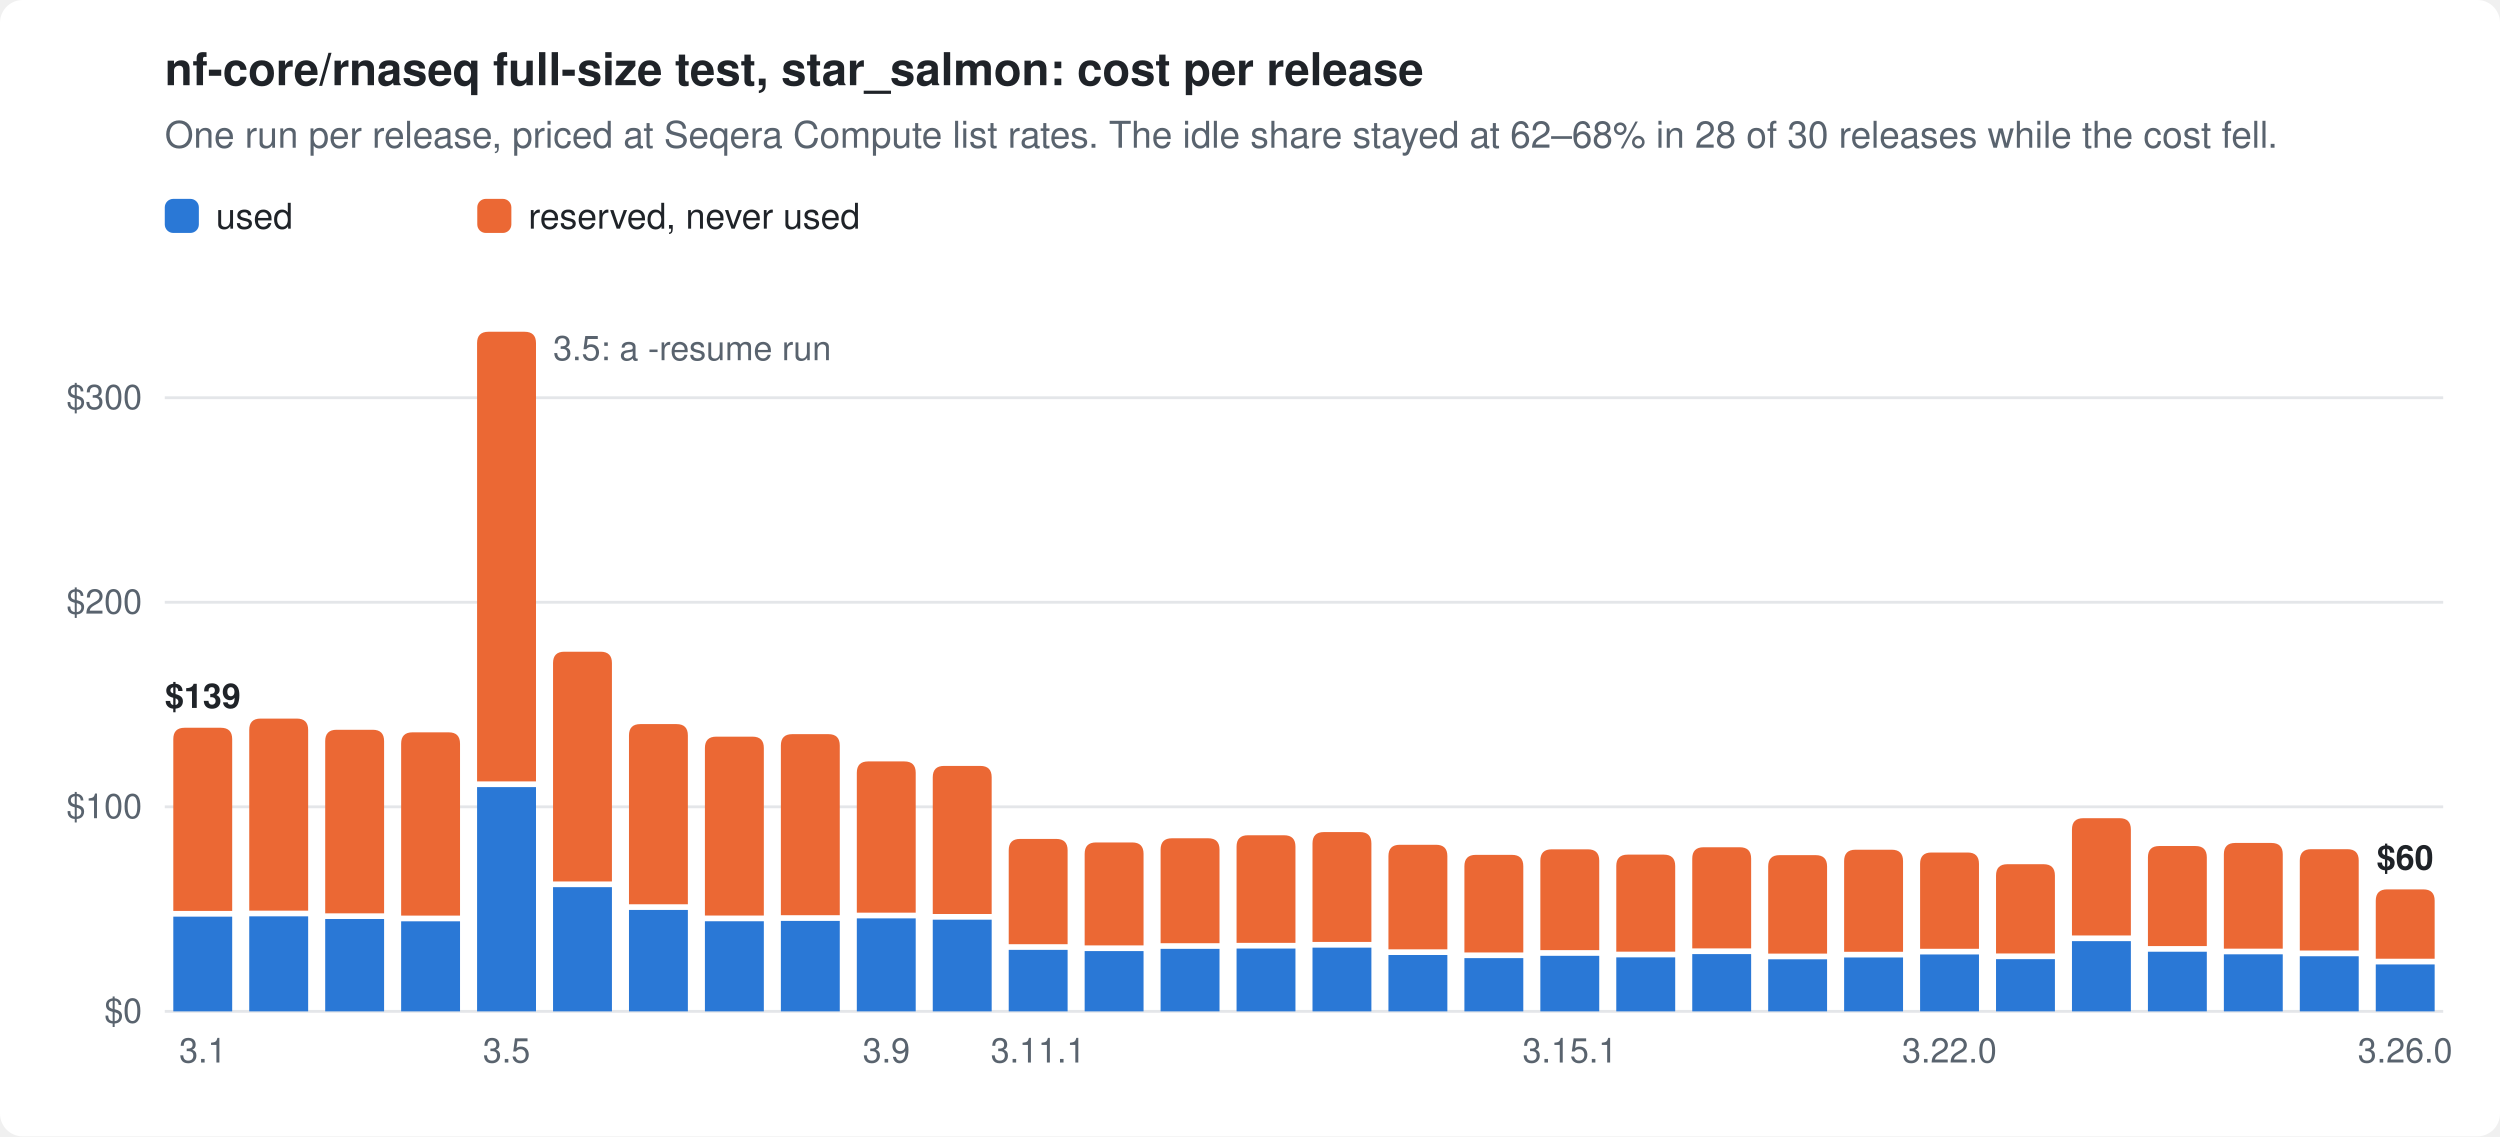
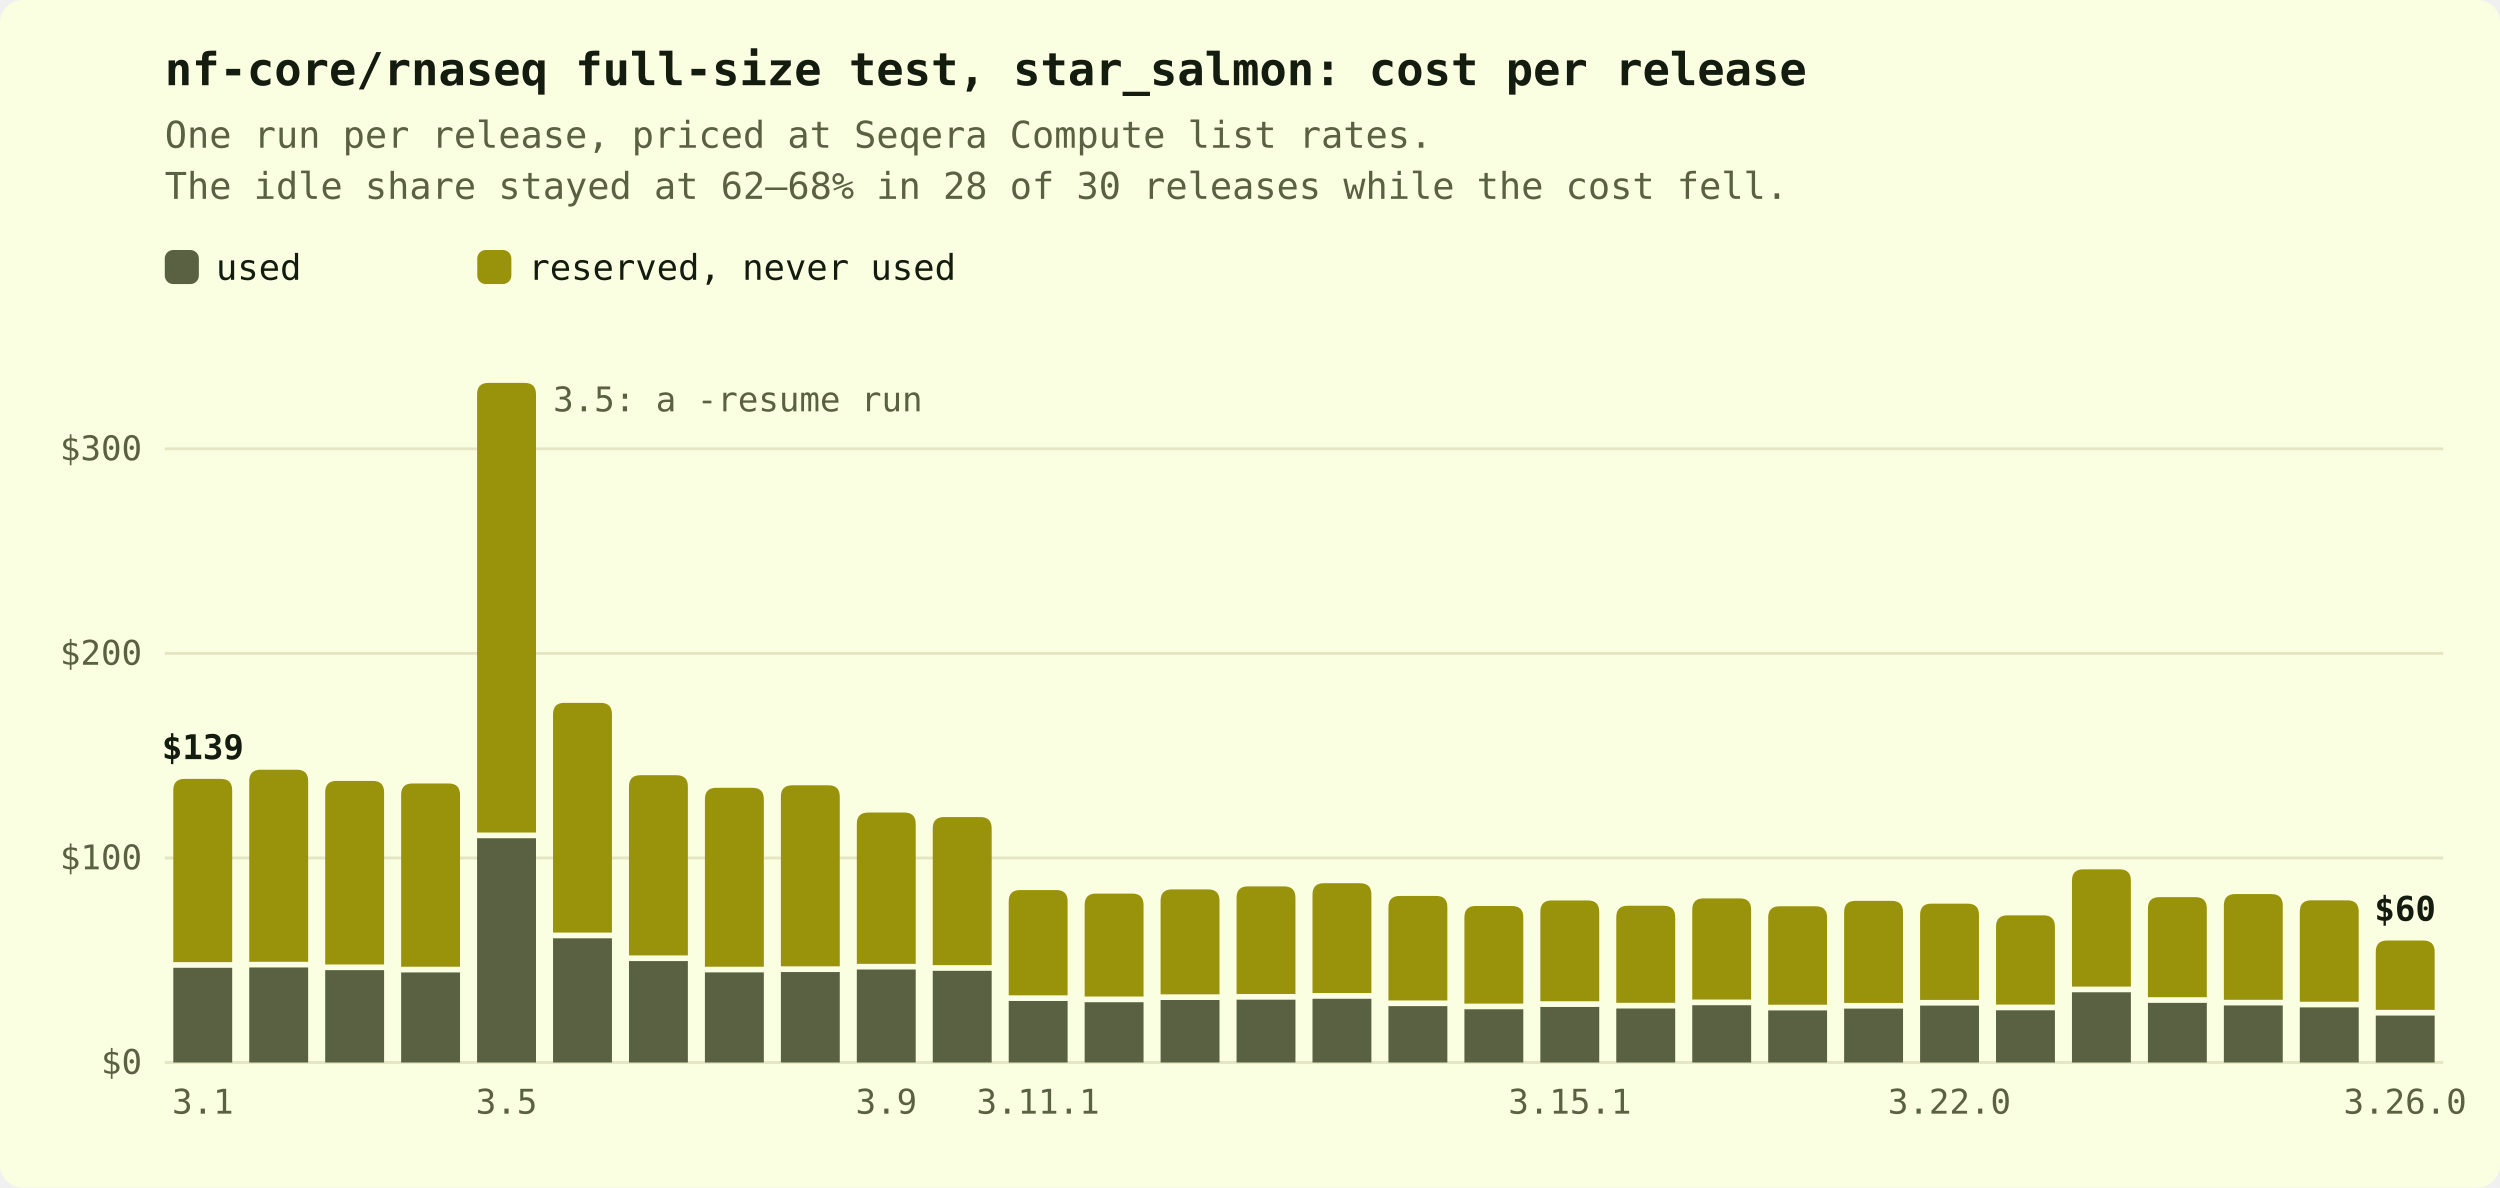
- <svg xmlns="http://www.w3.org/2000/svg" width="880" height="400" viewBox="0 0 880 400" role="img" aria-labelledby="t d" font-family="-apple-system, BlinkMacSystemFont, 'Segoe UI', Helvetica, Arial, sans-serif">
-   <rect width="880" height="400" rx="8" fill="#ffffff" />
-   <text x="58.0" y="30.0" font-size="16" fill="#1f2328" text-anchor="start" font-weight="600">nf-core/rnaseq full-size test, star_salmon: cost per release</text>
-   <text x="58.0" y="52.0" font-size="13" fill="#59636e" text-anchor="start" font-weight="400">One run per release, priced at Seqera Compute list rates. The idle share stayed at 62–68% in 28 of 30 releases while the cost fell.</text>
-   <rect x="58" y="70" width="12" height="12" rx="3" fill="#2a78d6" />
-   <text x="76.0" y="80.5" font-size="12.5" fill="#1f2328" text-anchor="start" font-weight="400">used</text>
-   <rect x="168" y="70" width="12" height="12" rx="3" fill="#eb6834" />
-   <text x="186.0" y="80.5" font-size="12.5" fill="#1f2328" text-anchor="start" font-weight="400">reserved, never used</text>
-   <line x1="58" x2="860.0" y1="356.0" y2="356.0" stroke="#e4e6e9" stroke-width="1" />
-   <text x="50.0" y="360.0" font-size="12" fill="#59636e" text-anchor="end" font-weight="400">$0</text>
-   <line x1="58" x2="860.0" y1="284.0" y2="284.0" stroke="#e4e6e9" stroke-width="1" />
-   <text x="50.0" y="288.0" font-size="12" fill="#59636e" text-anchor="end" font-weight="400">$100</text>
-   <line x1="58" x2="860.0" y1="212.0" y2="212.0" stroke="#e4e6e9" stroke-width="1" />
-   <text x="50.0" y="216.0" font-size="12" fill="#59636e" text-anchor="end" font-weight="400">$200</text>
-   <line x1="58" x2="860.0" y1="140.0" y2="140.0" stroke="#e4e6e9" stroke-width="1" />
-   <text x="50.0" y="144.0" font-size="12" fill="#59636e" text-anchor="end" font-weight="400">$300</text>
-   <path d="M61.00,356.00V322.66Q61.00,322.66 61.00,322.66H81.73Q81.73,322.66 81.73,322.66V356.00Z" fill="#2a78d6" />
-   <path d="M61.00,320.66V260.17Q61.00,256.17 65.00,256.17H77.73Q81.73,256.17 81.73,260.17V320.66Z" fill="#eb6834" />
-   <text x="71.4" y="374.0" font-size="12" fill="#59636e" text-anchor="middle" font-weight="400">3.1</text>
-   <text x="71.4" y="249.2" font-size="12" fill="#1f2328" text-anchor="middle" font-weight="600">$139</text>
-   <path d="M87.73,356.00V322.55Q87.73,322.55 87.73,322.55H108.47Q108.47,322.55 108.47,322.55V356.00Z" fill="#2a78d6" />
-   <path d="M87.73,320.55V256.94Q87.73,252.94 91.73,252.94H104.47Q108.47,252.94 108.47,256.94V320.55Z" fill="#eb6834" />
-   <path d="M114.47,356.00V323.49Q114.47,323.49 114.47,323.49H135.20Q135.20,323.49 135.20,323.49V356.00Z" fill="#2a78d6" />
-   <path d="M114.47,321.49V260.88Q114.47,256.88 118.47,256.88H131.20Q135.20,256.88 135.20,260.88V321.49Z" fill="#eb6834" />
-   <path d="M141.20,356.00V324.30Q141.20,324.30 141.20,324.30H161.93Q161.93,324.30 161.93,324.30V356.00Z" fill="#2a78d6" />
-   <path d="M141.20,322.30V261.78Q141.20,257.78 145.20,257.78H157.93Q161.93,257.78 161.93,261.78V322.30Z" fill="#eb6834" />
-   <path d="M167.93,356.00V277.06Q167.93,277.06 167.93,277.06H188.67Q188.67,277.06 188.67,277.06V356.00Z" fill="#2a78d6" />
-   <path d="M167.93,275.06V120.78Q167.93,116.78 171.93,116.78H184.67Q188.67,116.78 188.67,120.78V275.06Z" fill="#eb6834" />
-   <text x="178.3" y="374.0" font-size="12" fill="#59636e" text-anchor="middle" font-weight="400">3.5</text>
-   <text x="194.7" y="126.8" font-size="12" fill="#59636e" text-anchor="start" font-weight="400">3.5: a -resume run</text>
-   <path d="M194.67,356.00V312.28Q194.67,312.28 194.67,312.28H215.40Q215.40,312.28 215.40,312.28V356.00Z" fill="#2a78d6" />
-   <path d="M194.67,310.28V233.40Q194.67,229.40 198.67,229.40H211.40Q215.40,229.40 215.40,233.40V310.28Z" fill="#eb6834" />
-   <path d="M221.40,356.00V320.30Q221.40,320.30 221.40,320.30H242.13Q242.13,320.30 242.13,320.30V356.00Z" fill="#2a78d6" />
-   <path d="M221.40,318.30V258.88Q221.40,254.88 225.40,254.88H238.13Q242.13,254.88 242.13,258.88V318.30Z" fill="#eb6834" />
-   <path d="M248.13,356.00V324.28Q248.13,324.28 248.13,324.28H268.87Q268.87,324.28 268.87,324.28V356.00Z" fill="#2a78d6" />
-   <path d="M248.13,322.28V263.30Q248.13,259.30 252.13,259.30H264.87Q268.87,259.30 268.87,263.30V322.28Z" fill="#eb6834" />
-   <path d="M274.87,356.00V324.16Q274.87,324.16 274.87,324.16H295.60Q295.60,324.16 295.60,324.16V356.00Z" fill="#2a78d6" />
-   <path d="M274.87,322.16V262.42Q274.87,258.42 278.87,258.42H291.60Q295.60,258.42 295.60,262.42V322.16Z" fill="#eb6834" />
-   <path d="M301.60,356.00V323.27Q301.60,323.27 301.60,323.27H322.33Q322.33,323.27 322.33,323.27V356.00Z" fill="#2a78d6" />
-   <path d="M301.60,321.27V272.02Q301.60,268.02 305.60,268.02H318.33Q322.33,268.02 322.33,272.02V321.27Z" fill="#eb6834" />
-   <text x="312.0" y="374.0" font-size="12" fill="#59636e" text-anchor="middle" font-weight="400">3.9</text>
-   <path d="M328.33,356.00V323.73Q328.33,323.73 328.33,323.73H349.07Q349.07,323.73 349.07,323.73V356.00Z" fill="#2a78d6" />
-   <path d="M328.33,321.73V273.60Q328.33,269.60 332.33,269.60H345.07Q349.07,269.60 349.07,273.60V321.73Z" fill="#eb6834" />
-   <path d="M355.07,356.00V334.35Q355.07,334.35 355.07,334.35H375.80Q375.80,334.35 375.80,334.35V356.00Z" fill="#2a78d6" />
-   <path d="M355.07,332.35V299.30Q355.07,295.30 359.07,295.30H371.80Q375.80,295.30 375.80,299.30V332.35Z" fill="#eb6834" />
-   <text x="365.4" y="374.0" font-size="12" fill="#59636e" text-anchor="middle" font-weight="400">3.11.1</text>
-   <path d="M381.80,356.00V334.78Q381.80,334.78 381.80,334.78H402.53Q402.53,334.78 402.53,334.78V356.00Z" fill="#2a78d6" />
-   <path d="M381.80,332.78V300.54Q381.80,296.54 385.80,296.54H398.53Q402.53,296.54 402.53,300.54V332.78Z" fill="#eb6834" />
-   <path d="M408.53,356.00V334.00Q408.53,334.00 408.53,334.00H429.27Q429.27,334.00 429.27,334.00V356.00Z" fill="#2a78d6" />
-   <path d="M408.53,332.00V299.07Q408.53,295.07 412.53,295.07H425.27Q429.27,295.07 429.27,299.07V332.00Z" fill="#eb6834" />
-   <path d="M435.27,356.00V333.89Q435.27,333.89 435.27,333.89H456.00Q456.00,333.89 456.00,333.89V356.00Z" fill="#2a78d6" />
-   <path d="M435.27,331.89V298.01Q435.27,294.01 439.27,294.01H452.00Q456.00,294.01 456.00,298.01V331.89Z" fill="#eb6834" />
-   <path d="M462.00,356.00V333.57Q462.00,333.57 462.00,333.57H482.73Q482.73,333.57 482.73,333.57V356.00Z" fill="#2a78d6" />
-   <path d="M462.00,331.57V296.89Q462.00,292.89 466.00,292.89H478.73Q482.73,292.89 482.73,296.89V331.57Z" fill="#eb6834" />
-   <path d="M488.73,356.00V336.16Q488.73,336.16 488.73,336.16H509.47Q509.47,336.16 509.47,336.16V356.00Z" fill="#2a78d6" />
-   <path d="M488.73,334.16V301.36Q488.73,297.36 492.73,297.36H505.47Q509.47,297.36 509.47,301.36V334.16Z" fill="#eb6834" />
-   <path d="M515.47,356.00V337.26Q515.47,337.26 515.47,337.26H536.20Q536.20,337.26 536.20,337.26V356.00Z" fill="#2a78d6" />
-   <path d="M515.47,335.26V304.91Q515.47,300.91 519.47,300.91H532.20Q536.20,300.91 536.20,304.91V335.26Z" fill="#eb6834" />
-   <path d="M542.20,356.00V336.45Q542.20,336.45 542.20,336.45H562.93Q562.93,336.45 562.93,336.45V356.00Z" fill="#2a78d6" />
-   <path d="M542.20,334.45V302.96Q542.20,298.96 546.20,298.96H558.93Q562.93,298.96 562.93,302.96V334.45Z" fill="#eb6834" />
-   <text x="552.6" y="374.0" font-size="12" fill="#59636e" text-anchor="middle" font-weight="400">3.15.1</text>
-   <path d="M568.93,356.00V336.99Q568.93,336.99 568.93,336.99H589.67Q589.67,336.99 589.67,336.99V356.00Z" fill="#2a78d6" />
-   <path d="M568.93,334.99V304.83Q568.93,300.83 572.93,300.83H585.67Q589.67,300.83 589.67,304.83V334.99Z" fill="#eb6834" />
-   <path d="M595.67,356.00V335.84Q595.67,335.84 595.67,335.84H616.40Q616.40,335.84 616.40,335.84V356.00Z" fill="#2a78d6" />
-   <path d="M595.67,333.84V302.23Q595.67,298.23 599.67,298.23H612.40Q616.40,298.23 616.40,302.23V333.84Z" fill="#eb6834" />
-   <path d="M622.40,356.00V337.67Q622.40,337.67 622.40,337.67H643.13Q643.13,337.67 643.13,337.67V356.00Z" fill="#2a78d6" />
-   <path d="M622.40,335.67V305.01Q622.40,301.01 626.40,301.01H639.13Q643.13,301.01 643.13,305.01V335.67Z" fill="#eb6834" />
-   <path d="M649.13,356.00V337.03Q649.13,337.03 649.13,337.03H669.87Q669.87,337.03 669.87,337.03V356.00Z" fill="#2a78d6" />
-   <path d="M649.13,335.03V303.10Q649.13,299.10 653.13,299.10H665.87Q669.87,299.10 669.87,303.10V335.03Z" fill="#eb6834" />
-   <path d="M675.87,356.00V335.97Q675.87,335.97 675.87,335.97H696.60Q696.60,335.97 696.60,335.97V356.00Z" fill="#2a78d6" />
-   <path d="M675.87,333.97V304.08Q675.87,300.08 679.87,300.08H692.60Q696.60,300.08 696.60,304.08V333.97Z" fill="#eb6834" />
-   <text x="686.2" y="374.0" font-size="12" fill="#59636e" text-anchor="middle" font-weight="400">3.22.0</text>
-   <path d="M702.60,356.00V337.62Q702.60,337.62 702.60,337.62H723.33Q723.33,337.62 723.33,337.62V356.00Z" fill="#2a78d6" />
-   <path d="M702.60,335.62V308.20Q702.60,304.20 706.60,304.20H719.33Q723.33,304.20 723.33,308.20V335.62Z" fill="#eb6834" />
-   <path d="M729.33,356.00V331.28Q729.33,331.28 729.33,331.28H750.07Q750.07,331.28 750.07,331.28V356.00Z" fill="#2a78d6" />
-   <path d="M729.33,329.28V292.00Q729.33,288.00 733.33,288.00H746.07Q750.07,288.00 750.07,292.00V329.28Z" fill="#eb6834" />
-   <path d="M756.07,356.00V335.01Q756.07,335.01 756.07,335.01H776.80Q776.80,335.01 776.80,335.01V356.00Z" fill="#2a78d6" />
-   <path d="M756.07,333.01V301.80Q756.07,297.80 760.07,297.80H772.80Q776.80,297.80 776.80,301.80V333.01Z" fill="#eb6834" />
-   <path d="M782.80,356.00V335.92Q782.80,335.92 782.80,335.92H803.53Q803.53,335.92 803.53,335.92V356.00Z" fill="#2a78d6" />
-   <path d="M782.80,333.92V300.72Q782.80,296.72 786.80,296.72H799.53Q803.53,296.72 803.53,300.72V333.92Z" fill="#eb6834" />
-   <path d="M809.53,356.00V336.60Q809.53,336.60 809.53,336.60H830.27Q830.27,336.60 830.27,336.60V356.00Z" fill="#2a78d6" />
-   <path d="M809.53,334.60V302.91Q809.53,298.91 813.53,298.91H826.27Q830.27,298.91 830.27,302.91V334.60Z" fill="#eb6834" />
-   <path d="M836.27,356.00V339.48Q836.27,339.48 836.27,339.48H857.00Q857.00,339.48 857.00,339.48V356.00Z" fill="#2a78d6" />
-   <path d="M836.27,337.48V317.06Q836.27,313.06 840.27,313.06H853.00Q857.00,313.06 857.00,317.06V337.48Z" fill="#eb6834" />
-   <text x="846.6" y="374.0" font-size="12" fill="#59636e" text-anchor="middle" font-weight="400">3.26.0</text>
-   <text x="846.6" y="306.1" font-size="12" fill="#1f2328" text-anchor="middle" font-weight="600">$60</text>
+ <svg xmlns="http://www.w3.org/2000/svg" width="880" height="418" viewBox="0 0 880 418" role="img" aria-labelledby="t d" font-family="'Geist Mono', ui-monospace, SFMono-Regular, Menlo, Consolas, monospace">
+   <rect width="880" height="418" rx="8" fill="#FBFFE1" />
+   <text x="58.0" y="30.0" font-size="16" fill="#141C10" text-anchor="start" font-weight="600">nf-core/rnaseq full-size test, star_salmon: cost per release</text>
+   <text x="58.0" y="52.0" font-size="13" fill="#5A6042" text-anchor="start" font-weight="400">One run per release, priced at Seqera Compute list rates.</text>
+   <text x="58.0" y="70.0" font-size="13" fill="#5A6042" text-anchor="start" font-weight="400">The idle share stayed at 62–68% in 28 of 30 releases while the cost fell.</text>
+   <rect x="58" y="88" width="12" height="12" rx="3" fill="#5A6042" />
+   <text x="76.0" y="98.5" font-size="12.5" fill="#141C10" text-anchor="start" font-weight="400">used</text>
+   <rect x="168" y="88" width="12" height="12" rx="3" fill="#99920B" />
+   <text x="186.0" y="98.5" font-size="12.5" fill="#141C10" text-anchor="start" font-weight="400">reserved, never used</text>
+   <line x1="58" x2="860.0" y1="374.0" y2="374.0" stroke="#E3E5C3" stroke-width="1" />
+   <text x="50.0" y="378.0" font-size="12" fill="#5A6042" text-anchor="end" font-weight="400">$0</text>
+   <line x1="58" x2="860.0" y1="302.0" y2="302.0" stroke="#E3E5C3" stroke-width="1" />
+   <text x="50.0" y="306.0" font-size="12" fill="#5A6042" text-anchor="end" font-weight="400">$100</text>
+   <line x1="58" x2="860.0" y1="230.0" y2="230.0" stroke="#E3E5C3" stroke-width="1" />
+   <text x="50.0" y="234.0" font-size="12" fill="#5A6042" text-anchor="end" font-weight="400">$200</text>
+   <line x1="58" x2="860.0" y1="158.0" y2="158.0" stroke="#E3E5C3" stroke-width="1" />
+   <text x="50.0" y="162.0" font-size="12" fill="#5A6042" text-anchor="end" font-weight="400">$300</text>
+   <path d="M61.00,374.00V340.66Q61.00,340.66 61.00,340.66H81.73Q81.73,340.66 81.73,340.66V374.00Z" fill="#5A6042" />
+   <path d="M61.00,338.66V278.17Q61.00,274.17 65.00,274.17H77.73Q81.73,274.17 81.73,278.17V338.66Z" fill="#99920B" />
+   <text x="71.4" y="392.0" font-size="12" fill="#5A6042" text-anchor="middle" font-weight="400">3.1</text>
+   <text x="71.4" y="267.2" font-size="12" fill="#141C10" text-anchor="middle" font-weight="600">$139</text>
+   <path d="M87.73,374.00V340.55Q87.73,340.55 87.73,340.55H108.47Q108.47,340.55 108.47,340.55V374.00Z" fill="#5A6042" />
+   <path d="M87.73,338.55V274.94Q87.73,270.94 91.73,270.94H104.47Q108.47,270.94 108.47,274.94V338.55Z" fill="#99920B" />
+   <path d="M114.47,374.00V341.49Q114.47,341.49 114.47,341.49H135.20Q135.20,341.49 135.20,341.49V374.00Z" fill="#5A6042" />
+   <path d="M114.47,339.49V278.88Q114.47,274.88 118.47,274.88H131.20Q135.20,274.88 135.20,278.88V339.49Z" fill="#99920B" />
+   <path d="M141.20,374.00V342.30Q141.20,342.30 141.20,342.30H161.93Q161.93,342.30 161.93,342.30V374.00Z" fill="#5A6042" />
+   <path d="M141.20,340.30V279.78Q141.20,275.78 145.20,275.78H157.93Q161.93,275.78 161.93,279.78V340.30Z" fill="#99920B" />
+   <path d="M167.93,374.00V295.06Q167.93,295.06 167.93,295.06H188.67Q188.67,295.06 188.67,295.06V374.00Z" fill="#5A6042" />
+   <path d="M167.93,293.06V138.78Q167.93,134.78 171.93,134.78H184.67Q188.67,134.78 188.67,138.78V293.06Z" fill="#99920B" />
+   <text x="178.3" y="392.0" font-size="12" fill="#5A6042" text-anchor="middle" font-weight="400">3.5</text>
+   <text x="194.7" y="144.8" font-size="12" fill="#5A6042" text-anchor="start" font-weight="400">3.5: a -resume run</text>
+   <path d="M194.67,374.00V330.28Q194.67,330.28 194.67,330.28H215.40Q215.40,330.28 215.40,330.28V374.00Z" fill="#5A6042" />
+   <path d="M194.67,328.28V251.40Q194.67,247.40 198.67,247.40H211.40Q215.40,247.40 215.40,251.40V328.28Z" fill="#99920B" />
+   <path d="M221.40,374.00V338.30Q221.40,338.30 221.40,338.30H242.13Q242.13,338.30 242.13,338.30V374.00Z" fill="#5A6042" />
+   <path d="M221.40,336.30V276.88Q221.40,272.88 225.40,272.88H238.13Q242.13,272.88 242.13,276.88V336.30Z" fill="#99920B" />
+   <path d="M248.13,374.00V342.28Q248.13,342.28 248.13,342.28H268.87Q268.87,342.28 268.87,342.28V374.00Z" fill="#5A6042" />
+   <path d="M248.13,340.28V281.30Q248.13,277.30 252.13,277.30H264.87Q268.87,277.30 268.87,281.30V340.28Z" fill="#99920B" />
+   <path d="M274.87,374.00V342.16Q274.87,342.16 274.87,342.16H295.60Q295.60,342.16 295.60,342.16V374.00Z" fill="#5A6042" />
+   <path d="M274.87,340.16V280.42Q274.87,276.42 278.87,276.42H291.60Q295.60,276.42 295.60,280.42V340.16Z" fill="#99920B" />
+   <path d="M301.60,374.00V341.27Q301.60,341.27 301.60,341.27H322.33Q322.33,341.27 322.33,341.27V374.00Z" fill="#5A6042" />
+   <path d="M301.60,339.27V290.02Q301.60,286.02 305.60,286.02H318.33Q322.33,286.02 322.33,290.02V339.27Z" fill="#99920B" />
+   <text x="312.0" y="392.0" font-size="12" fill="#5A6042" text-anchor="middle" font-weight="400">3.9</text>
+   <path d="M328.33,374.00V341.73Q328.33,341.73 328.33,341.73H349.07Q349.07,341.73 349.07,341.73V374.00Z" fill="#5A6042" />
+   <path d="M328.33,339.73V291.60Q328.33,287.60 332.33,287.60H345.07Q349.07,287.60 349.07,291.60V339.73Z" fill="#99920B" />
+   <path d="M355.07,374.00V352.35Q355.07,352.35 355.07,352.35H375.80Q375.80,352.35 375.80,352.35V374.00Z" fill="#5A6042" />
+   <path d="M355.07,350.35V317.30Q355.07,313.30 359.07,313.30H371.80Q375.80,313.30 375.80,317.30V350.35Z" fill="#99920B" />
+   <text x="365.4" y="392.0" font-size="12" fill="#5A6042" text-anchor="middle" font-weight="400">3.11.1</text>
+   <path d="M381.80,374.00V352.78Q381.80,352.78 381.80,352.78H402.53Q402.53,352.78 402.53,352.78V374.00Z" fill="#5A6042" />
+   <path d="M381.80,350.78V318.54Q381.80,314.54 385.80,314.54H398.53Q402.53,314.54 402.53,318.54V350.78Z" fill="#99920B" />
+   <path d="M408.53,374.00V352.00Q408.53,352.00 408.53,352.00H429.27Q429.27,352.00 429.27,352.00V374.00Z" fill="#5A6042" />
+   <path d="M408.53,350.00V317.07Q408.53,313.07 412.53,313.07H425.27Q429.27,313.07 429.27,317.07V350.00Z" fill="#99920B" />
+   <path d="M435.27,374.00V351.89Q435.27,351.89 435.27,351.89H456.00Q456.00,351.89 456.00,351.89V374.00Z" fill="#5A6042" />
+   <path d="M435.27,349.89V316.01Q435.27,312.01 439.27,312.01H452.00Q456.00,312.01 456.00,316.01V349.89Z" fill="#99920B" />
+   <path d="M462.00,374.00V351.57Q462.00,351.57 462.00,351.57H482.73Q482.73,351.57 482.73,351.57V374.00Z" fill="#5A6042" />
+   <path d="M462.00,349.57V314.89Q462.00,310.89 466.00,310.89H478.73Q482.73,310.89 482.73,314.89V349.57Z" fill="#99920B" />
+   <path d="M488.73,374.00V354.16Q488.73,354.16 488.73,354.16H509.47Q509.47,354.16 509.47,354.16V374.00Z" fill="#5A6042" />
+   <path d="M488.73,352.16V319.36Q488.73,315.36 492.73,315.36H505.47Q509.47,315.36 509.47,319.36V352.16Z" fill="#99920B" />
+   <path d="M515.47,374.00V355.26Q515.47,355.26 515.47,355.26H536.20Q536.20,355.26 536.20,355.26V374.00Z" fill="#5A6042" />
+   <path d="M515.47,353.26V322.91Q515.47,318.91 519.47,318.91H532.20Q536.20,318.91 536.20,322.91V353.26Z" fill="#99920B" />
+   <path d="M542.20,374.00V354.45Q542.20,354.45 542.20,354.45H562.93Q562.93,354.45 562.93,354.45V374.00Z" fill="#5A6042" />
+   <path d="M542.20,352.45V320.96Q542.20,316.96 546.20,316.96H558.93Q562.93,316.96 562.93,320.96V352.45Z" fill="#99920B" />
+   <text x="552.6" y="392.0" font-size="12" fill="#5A6042" text-anchor="middle" font-weight="400">3.15.1</text>
+   <path d="M568.93,374.00V354.99Q568.93,354.99 568.93,354.99H589.67Q589.67,354.99 589.67,354.99V374.00Z" fill="#5A6042" />
+   <path d="M568.93,352.99V322.83Q568.93,318.83 572.93,318.83H585.67Q589.67,318.83 589.67,322.83V352.99Z" fill="#99920B" />
+   <path d="M595.67,374.00V353.84Q595.67,353.84 595.67,353.84H616.40Q616.40,353.84 616.40,353.84V374.00Z" fill="#5A6042" />
+   <path d="M595.67,351.84V320.23Q595.67,316.23 599.67,316.23H612.40Q616.40,316.23 616.40,320.23V351.84Z" fill="#99920B" />
+   <path d="M622.40,374.00V355.67Q622.40,355.67 622.40,355.67H643.13Q643.13,355.67 643.13,355.67V374.00Z" fill="#5A6042" />
+   <path d="M622.40,353.67V323.01Q622.40,319.01 626.40,319.01H639.13Q643.13,319.01 643.13,323.01V353.67Z" fill="#99920B" />
+   <path d="M649.13,374.00V355.03Q649.13,355.03 649.13,355.03H669.87Q669.87,355.03 669.87,355.03V374.00Z" fill="#5A6042" />
+   <path d="M649.13,353.03V321.10Q649.13,317.10 653.13,317.10H665.87Q669.87,317.10 669.87,321.10V353.03Z" fill="#99920B" />
+   <path d="M675.87,374.00V353.97Q675.87,353.97 675.87,353.97H696.60Q696.60,353.97 696.60,353.97V374.00Z" fill="#5A6042" />
+   <path d="M675.87,351.97V322.08Q675.87,318.08 679.87,318.08H692.60Q696.60,318.08 696.60,322.08V351.97Z" fill="#99920B" />
+   <text x="686.2" y="392.0" font-size="12" fill="#5A6042" text-anchor="middle" font-weight="400">3.22.0</text>
+   <path d="M702.60,374.00V355.62Q702.60,355.62 702.60,355.62H723.33Q723.33,355.62 723.33,355.62V374.00Z" fill="#5A6042" />
+   <path d="M702.60,353.62V326.20Q702.60,322.20 706.60,322.20H719.33Q723.33,322.20 723.33,326.20V353.62Z" fill="#99920B" />
+   <path d="M729.33,374.00V349.28Q729.33,349.28 729.33,349.28H750.07Q750.07,349.28 750.07,349.28V374.00Z" fill="#5A6042" />
+   <path d="M729.33,347.28V310.00Q729.33,306.00 733.33,306.00H746.07Q750.07,306.00 750.07,310.00V347.28Z" fill="#99920B" />
+   <path d="M756.07,374.00V353.01Q756.07,353.01 756.07,353.01H776.80Q776.80,353.01 776.80,353.01V374.00Z" fill="#5A6042" />
+   <path d="M756.07,351.01V319.80Q756.07,315.80 760.07,315.80H772.80Q776.80,315.80 776.80,319.80V351.01Z" fill="#99920B" />
+   <path d="M782.80,374.00V353.92Q782.80,353.92 782.80,353.92H803.53Q803.53,353.92 803.53,353.92V374.00Z" fill="#5A6042" />
+   <path d="M782.80,351.92V318.72Q782.80,314.72 786.80,314.72H799.53Q803.53,314.72 803.53,318.72V351.92Z" fill="#99920B" />
+   <path d="M809.53,374.00V354.60Q809.53,354.60 809.53,354.60H830.27Q830.27,354.60 830.27,354.60V374.00Z" fill="#5A6042" />
+   <path d="M809.53,352.60V320.91Q809.53,316.91 813.53,316.91H826.27Q830.27,316.91 830.27,320.91V352.60Z" fill="#99920B" />
+   <path d="M836.27,374.00V357.48Q836.27,357.48 836.27,357.48H857.00Q857.00,357.48 857.00,357.48V374.00Z" fill="#5A6042" />
+   <path d="M836.27,355.48V335.06Q836.27,331.06 840.27,331.06H853.00Q857.00,331.06 857.00,335.06V355.48Z" fill="#99920B" />
+   <text x="846.6" y="392.0" font-size="12" fill="#5A6042" text-anchor="middle" font-weight="400">3.26.0</text>
+   <text x="846.6" y="324.1" font-size="12" fill="#141C10" text-anchor="middle" font-weight="600">$60</text>
</svg>
